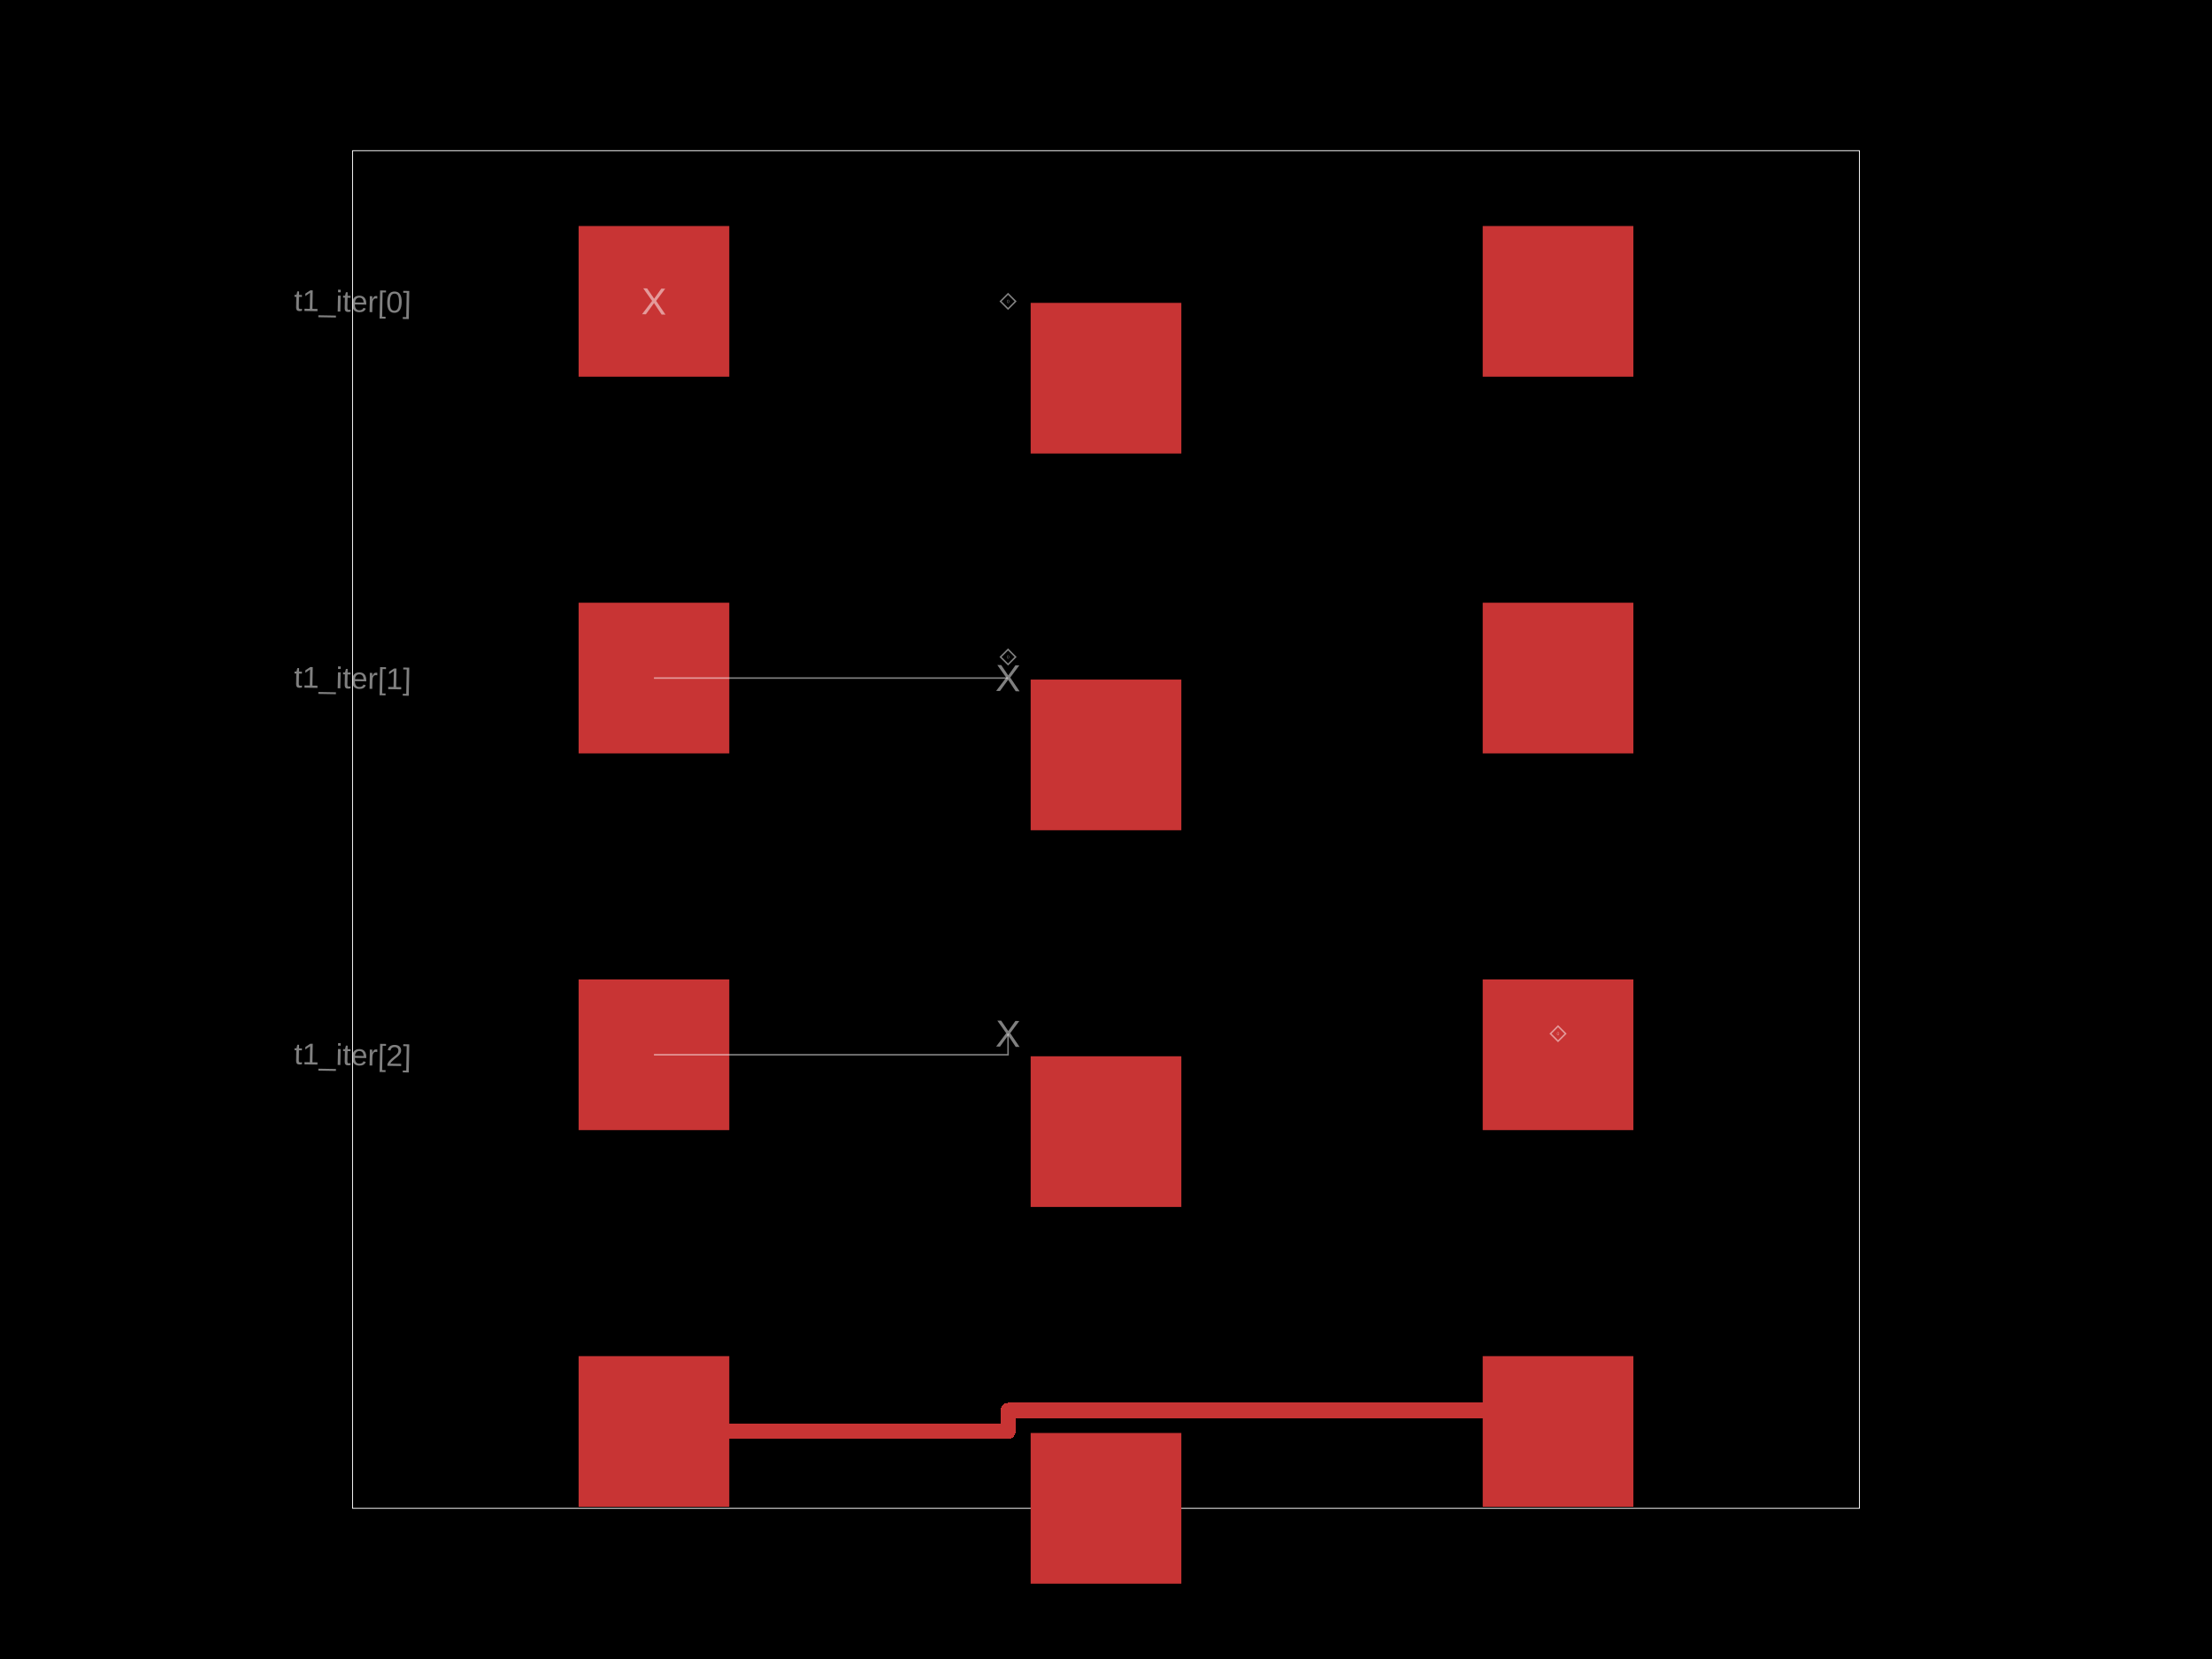
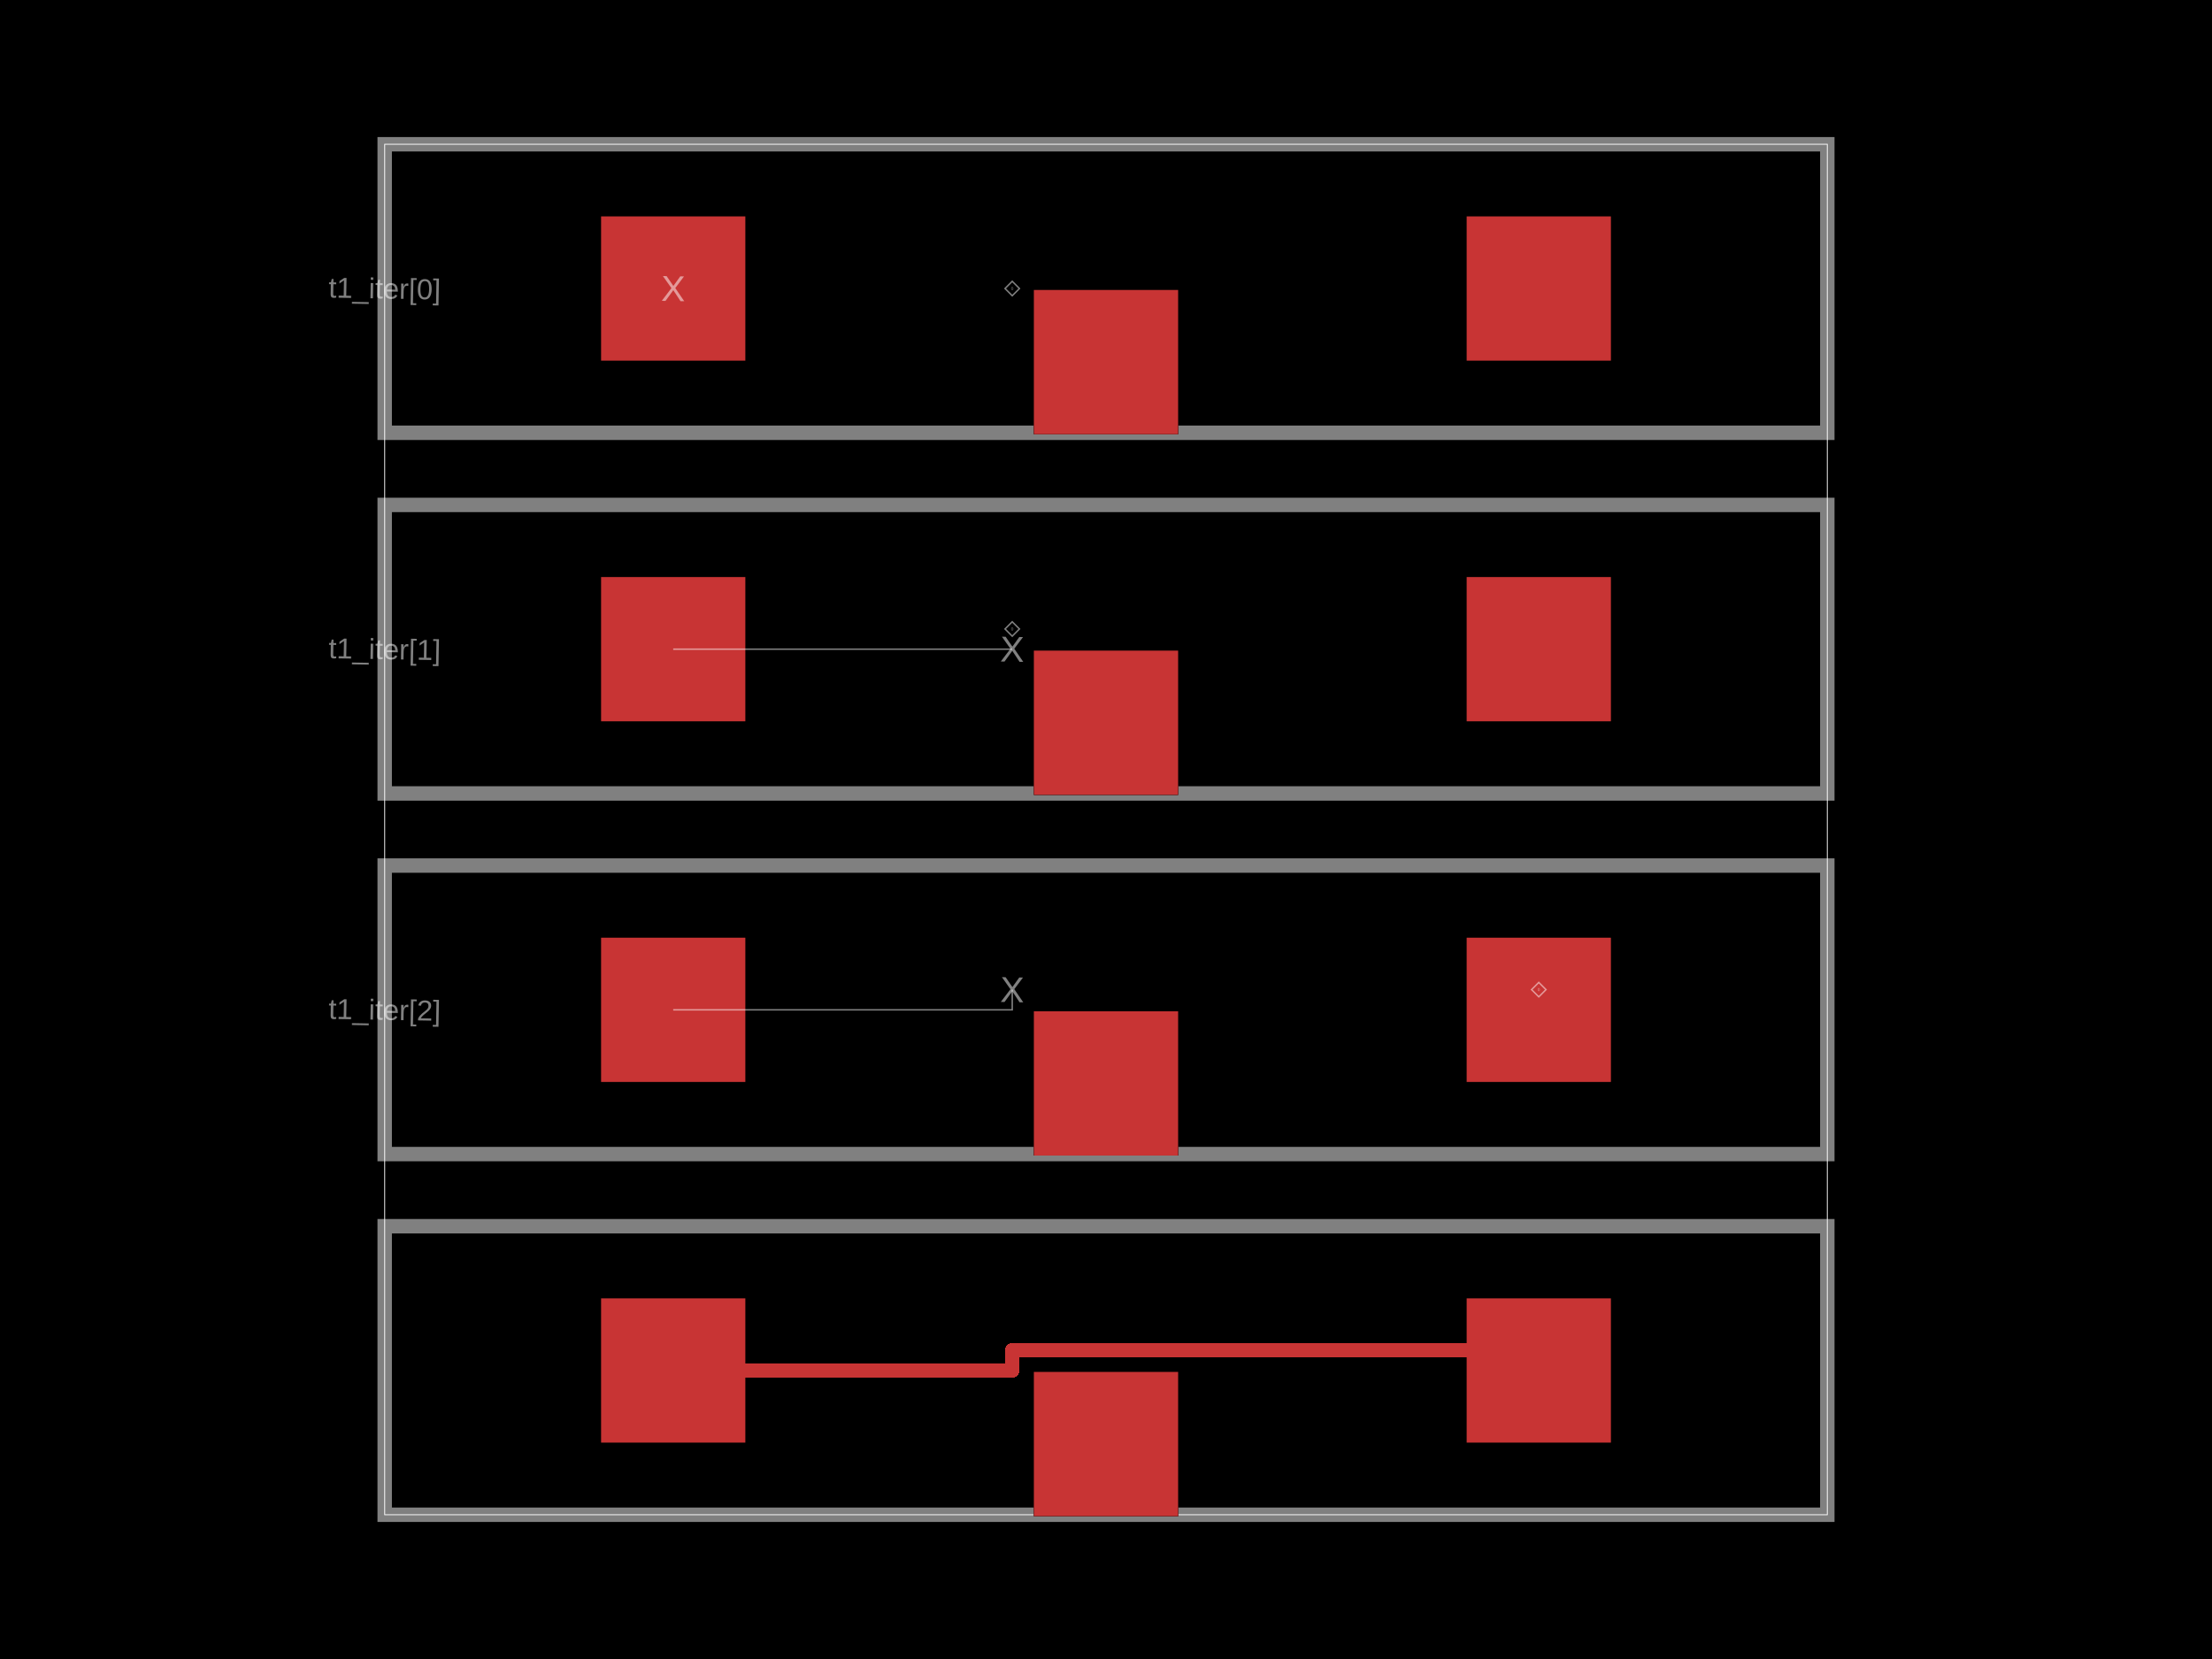
<svg xmlns="http://www.w3.org/2000/svg" width="800" height="600">
  <style>
-               .pcb-board { fill: #000; }
+               .boundary { fill: #000; }
+               .pcb-board { fill: none; }
              .pcb-trace { fill: none; }
              .pcb-hole-outer { fill: rgb(200, 52, 52); }
              .pcb-hole-inner { fill: rgb(255, 38, 226); }
              .pcb-pad { }
              .pcb-boundary { fill: none; stroke: #fff; stroke-width: 0.3; }
              .pcb-silkscreen { fill: none; }
              .pcb-silkscreen-top { stroke: #f2eda1; }
              .pcb-silkscreen-bottom { stroke: #f2eda1; }
              .pcb-silkscreen-text { fill: #f2eda1; }
            </style>
-   <rect class="pcb-board" x="0" y="0" width="800" height="600" />
-   <rect class="pcb-boundary" x="127.52" y="54.496" width="544.959" height="491.008" />
-   <g transform="translate(236.5123, 108.9918) rotate(0) scale(1, -1)">
-     <rect class="pcb-component" x="0" y="0" width="0" height="0" />
-     <rect class="pcb-component-outline" x="0" y="0" width="0" height="0" />
+   <rect class="boundary" x="0" y="0" width="800" height="600" />
+   <rect class="pcb-boundary" x="139.13" y="52.174" width="521.739" height="495.652" />
+   <path class="pcb-board" d="M 139.13 156.522 L 660.87 156.522 L 660.87 52.174 L 139.13 52.174 Z" stroke="rgba(255, 255, 255, 0.5)" stroke-width="5.217" />
+   <path class="pcb-board" d="M 139.13 286.957 L 660.87 286.957 L 660.87 182.609 L 139.13 182.609 Z" stroke="rgba(255, 255, 255, 0.5)" stroke-width="5.217" />
+   <path class="pcb-board" d="M 139.13 417.391 L 660.87 417.391 L 660.87 313.043 L 139.13 313.043 Z" stroke="rgba(255, 255, 255, 0.5)" stroke-width="5.217" />
+   <path class="pcb-board" d="M 139.13 547.826 L 660.87 547.826 L 660.87 443.478 L 139.13 443.478 Z" stroke="rgba(255, 255, 255, 0.5)" stroke-width="5.217" />
+   <g transform="translate(243.4783, 104.3478) rotate(0) scale(1, -1)">
+     <rect class="pcb-component" x="-26.087" y="-26.087" width="52.174" height="52.174" />
+     <rect class="pcb-component-outline" x="-26.087" y="-26.087" width="52.174" height="52.174" />
  </g>
-   <g transform="translate(563.4877, 108.9918) rotate(0) scale(1, -1)">
-     <rect class="pcb-component" x="0" y="0" width="0" height="0" />
-     <rect class="pcb-component-outline" x="0" y="0" width="0" height="0" />
+   <g transform="translate(556.5217, 104.3478) rotate(0) scale(1, -1)">
+     <rect class="pcb-component" x="-26.087" y="-26.087" width="52.174" height="52.174" />
+     <rect class="pcb-component-outline" x="-26.087" y="-26.087" width="52.174" height="52.174" />
  </g>
-   <g transform="translate(400, 136.7847) rotate(0) scale(1, -1)">
-     <rect class="pcb-component" x="0" y="0" width="0" height="0" />
-     <rect class="pcb-component-outline" x="0" y="0" width="0" height="0" />
+   <g transform="translate(400, 130.9565) rotate(0) scale(1, -1)">
+     <rect class="pcb-component" x="-26.087" y="-26.087" width="52.174" height="52.174" />
+     <rect class="pcb-component-outline" x="-26.087" y="-26.087" width="52.174" height="52.174" />
  </g>
-   <g transform="translate(236.5123, 245.2316) rotate(0) scale(1, -1)">
-     <rect class="pcb-component" x="0" y="0" width="0" height="0" />
-     <rect class="pcb-component-outline" x="0" y="0" width="0" height="0" />
+   <g transform="translate(243.4783, 234.7826) rotate(0) scale(1, -1)">
+     <rect class="pcb-component" x="-26.087" y="-26.087" width="52.174" height="52.174" />
+     <rect class="pcb-component-outline" x="-26.087" y="-26.087" width="52.174" height="52.174" />
  </g>
-   <g transform="translate(563.4877, 245.2316) rotate(0) scale(1, -1)">
-     <rect class="pcb-component" x="0" y="0" width="0" height="0" />
-     <rect class="pcb-component-outline" x="0" y="0" width="0" height="0" />
+   <g transform="translate(556.5217, 234.7826) rotate(0) scale(1, -1)">
+     <rect class="pcb-component" x="-26.087" y="-26.087" width="52.174" height="52.174" />
+     <rect class="pcb-component-outline" x="-26.087" y="-26.087" width="52.174" height="52.174" />
  </g>
-   <g transform="translate(400, 273.0245) rotate(0) scale(1, -1)">
-     <rect class="pcb-component" x="0" y="0" width="0" height="0" />
-     <rect class="pcb-component-outline" x="0" y="0" width="0" height="0" />
+   <g transform="translate(400, 261.3913) rotate(0) scale(1, -1)">
+     <rect class="pcb-component" x="-26.087" y="-26.087" width="52.174" height="52.174" />
+     <rect class="pcb-component-outline" x="-26.087" y="-26.087" width="52.174" height="52.174" />
  </g>
-   <g transform="translate(236.5123, 381.4714) rotate(0) scale(1, -1)">
-     <rect class="pcb-component" x="0" y="0" width="0" height="0" />
-     <rect class="pcb-component-outline" x="0" y="0" width="0" height="0" />
+   <g transform="translate(243.4783, 365.2174) rotate(0) scale(1, -1)">
+     <rect class="pcb-component" x="-26.087" y="-26.087" width="52.174" height="52.174" />
+     <rect class="pcb-component-outline" x="-26.087" y="-26.087" width="52.174" height="52.174" />
  </g>
-   <g transform="translate(563.4877, 381.4714) rotate(0) scale(1, -1)">
-     <rect class="pcb-component" x="0" y="0" width="0" height="0" />
-     <rect class="pcb-component-outline" x="0" y="0" width="0" height="0" />
+   <g transform="translate(556.5217, 365.2174) rotate(0) scale(1, -1)">
+     <rect class="pcb-component" x="-26.087" y="-26.087" width="52.174" height="52.174" />
+     <rect class="pcb-component-outline" x="-26.087" y="-26.087" width="52.174" height="52.174" />
  </g>
-   <g transform="translate(400, 409.2643) rotate(0) scale(1, -1)">
-     <rect class="pcb-component" x="0" y="0" width="0" height="0" />
-     <rect class="pcb-component-outline" x="0" y="0" width="0" height="0" />
+   <g transform="translate(400, 391.8261) rotate(0) scale(1, -1)">
+     <rect class="pcb-component" x="-26.087" y="-26.087" width="52.174" height="52.174" />
+     <rect class="pcb-component-outline" x="-26.087" y="-26.087" width="52.174" height="52.174" />
  </g>
-   <g transform="translate(236.5123, 517.7112) rotate(0) scale(1, -1)">
-     <rect class="pcb-component" x="0" y="0" width="0" height="0" />
-     <rect class="pcb-component-outline" x="0" y="0" width="0" height="0" />
+   <g transform="translate(243.4783, 495.6522) rotate(0) scale(1, -1)">
+     <rect class="pcb-component" x="-26.087" y="-26.087" width="52.174" height="52.174" />
+     <rect class="pcb-component-outline" x="-26.087" y="-26.087" width="52.174" height="52.174" />
  </g>
-   <g transform="translate(563.4877, 517.7112) rotate(0) scale(1, -1)">
-     <rect class="pcb-component" x="0" y="0" width="0" height="0" />
-     <rect class="pcb-component-outline" x="0" y="0" width="0" height="0" />
+   <g transform="translate(556.5217, 495.6522) rotate(0) scale(1, -1)">
+     <rect class="pcb-component" x="-26.087" y="-26.087" width="52.174" height="52.174" />
+     <rect class="pcb-component-outline" x="-26.087" y="-26.087" width="52.174" height="52.174" />
  </g>
-   <g transform="translate(400, 545.5041) rotate(0) scale(1, -1)">
-     <rect class="pcb-component" x="0" y="0" width="0" height="0" />
-     <rect class="pcb-component-outline" x="0" y="0" width="0" height="0" />
+   <g transform="translate(400, 522.2609) rotate(0) scale(1, -1)">
+     <rect class="pcb-component" x="-26.087" y="-26.087" width="52.174" height="52.174" />
+     <rect class="pcb-component-outline" x="-26.087" y="-26.087" width="52.174" height="52.174" />
  </g>
-   <rect class="pcb-pad" fill="rgb(200, 52, 52)" x="209.264" y="81.744" width="54.496" height="54.496" />
-   <rect class="pcb-pad" fill="rgb(200, 52, 52)" x="536.24" y="81.744" width="54.496" height="54.496" />
-   <rect class="pcb-pad" fill="rgb(200, 52, 52)" x="372.752" y="109.537" width="54.496" height="54.496" />
-   <rect class="pcb-pad" fill="rgb(200, 52, 52)" x="209.264" y="217.984" width="54.496" height="54.496" />
-   <rect class="pcb-pad" fill="rgb(200, 52, 52)" x="536.24" y="217.984" width="54.496" height="54.496" />
-   <rect class="pcb-pad" fill="rgb(200, 52, 52)" x="372.752" y="245.777" width="54.496" height="54.496" />
-   <rect class="pcb-pad" fill="rgb(200, 52, 52)" x="209.264" y="354.223" width="54.496" height="54.496" />
-   <rect class="pcb-pad" fill="rgb(200, 52, 52)" x="536.24" y="354.223" width="54.496" height="54.496" />
-   <rect class="pcb-pad" fill="rgb(200, 52, 52)" x="372.752" y="382.016" width="54.496" height="54.496" />
-   <rect class="pcb-pad" fill="rgb(200, 52, 52)" x="209.264" y="490.463" width="54.496" height="54.496" />
-   <rect class="pcb-pad" fill="rgb(200, 52, 52)" x="536.24" y="490.463" width="54.496" height="54.496" />
-   <rect class="pcb-pad" fill="rgb(200, 52, 52)" x="372.752" y="518.256" width="54.496" height="54.496" />
-   <path class="pcb-trace" stroke="rgb(200, 52, 52)" d="M 236.512 517.711 L 364.578 517.711" stroke-width="5.45" stroke-linecap="round" stroke-linejoin="round" shape-rendering="crispEdges" />
-   <path class="pcb-trace" stroke="rgb(200, 52, 52)" d="M 364.578 517.711 L 364.578 510.082" stroke-width="5.45" stroke-linecap="round" stroke-linejoin="round" shape-rendering="crispEdges" />
-   <path class="pcb-trace" stroke="rgb(200, 52, 52)" d="M 364.578 510.082 L 563.488 510.082" stroke-width="5.45" stroke-linecap="round" stroke-linejoin="round" shape-rendering="crispEdges" />
-   <path class="pcb-fabrication-note-path" stroke="rgba(255,255,255,0.5)" fill="none" d="M 364.578 106.267 L 367.302 108.992 L 364.578 111.717 L 361.853 108.992 Z" stroke-width="0.545" data-pcb-component-id="" data-pcb-fabrication-note-path-id="note_path_-0.6499999999999999_0" />
-   <path class="pcb-fabrication-note-path" stroke="rgba(255,255,255,0.5)" fill="none" d="M 364.578 234.877 L 367.302 237.602 L 364.578 240.327 L 361.853 237.602 Z" stroke-width="0.545" data-pcb-component-id="" data-pcb-fabrication-note-path-id="note_path_-0.6499999999999999_0.13999999999999999" />
-   <path class="pcb-fabrication-note-path" stroke="rgba(255,255,255,0.5)" fill="none" d="M 236.512 245.232 L 364.578 245.232" stroke-width="0.545" data-pcb-component-id="" data-pcb-fabrication-note-path-id="note_path_-0.6499999999999999_0" />
-   <path class="pcb-fabrication-note-path" stroke="rgba(255,255,255,0.5)" fill="none" d="M 563.488 371.117 L 566.213 373.842 L 563.488 376.567 L 560.763 373.842 Z" stroke-width="0.545" data-pcb-component-id="" data-pcb-fabrication-note-path-id="note_path_3_0.13999999999999999" />
-   <path class="pcb-fabrication-note-path" stroke="rgba(255,255,255,0.5)" fill="none" d="M 236.512 381.471 L 364.578 381.471 L 364.578 373.842" stroke-width="0.545" data-pcb-component-id="" data-pcb-fabrication-note-path-id="note_path_-0.6499999999999999_0.13999999999999999" />
-   <text x="0" y="0" font-family="Arial, sans-serif" font-size="13.624" text-anchor="middle" dominant-baseline="central" transform="matrix(0.9998477,0.01745241,-0.01745241,0.9998477,236.5123,108.9918)" class="pcb-fabrication-note-text" fill="rgba(255,255,255,0.5)">X</text>
-   <text x="0" y="0" font-family="Arial, sans-serif" font-size="1.635" text-anchor="middle" dominant-baseline="central" transform="matrix(0.9998477,0.01745241,-0.01745241,0.9998477,364.5777,108.9918)" class="pcb-fabrication-note-text" fill="rgba(255,255,255,0.5)">0</text>
-   <text x="0" y="0" font-family="Arial, sans-serif" font-size="10.899" text-anchor="middle" dominant-baseline="central" transform="matrix(0.9998477,0.01745241,-0.01745241,0.9998477,127.5204,108.9918)" class="pcb-fabrication-note-text" fill="rgba(255,255,255,0.5)">t1_iter[0]</text>
-   <text x="0" y="0" font-family="Arial, sans-serif" font-size="13.624" text-anchor="middle" dominant-baseline="central" transform="matrix(0.9998477,0.01745241,-0.01745241,0.9998477,364.5777,245.2316)" class="pcb-fabrication-note-text" fill="rgba(255,255,255,0.5)">X</text>
-   <text x="0" y="0" font-family="Arial, sans-serif" font-size="1.635" text-anchor="middle" dominant-baseline="central" transform="matrix(0.9998477,0.01745241,-0.01745241,0.9998477,364.5777,237.6022)" class="pcb-fabrication-note-text" fill="rgba(255,255,255,0.5)">0</text>
-   <text x="0" y="0" font-family="Arial, sans-serif" font-size="10.899" text-anchor="middle" dominant-baseline="central" transform="matrix(0.9998477,0.01745241,-0.01745241,0.9998477,127.5204,245.2316)" class="pcb-fabrication-note-text" fill="rgba(255,255,255,0.5)">t1_iter[1]</text>
-   <text x="0" y="0" font-family="Arial, sans-serif" font-size="13.624" text-anchor="middle" dominant-baseline="central" transform="matrix(0.9998477,0.01745241,-0.01745241,0.9998477,364.5777,373.842)" class="pcb-fabrication-note-text" fill="rgba(255,255,255,0.5)">X</text>
-   <text x="0" y="0" font-family="Arial, sans-serif" font-size="1.635" text-anchor="middle" dominant-baseline="central" transform="matrix(0.9998477,0.01745241,-0.01745241,0.9998477,563.4877,373.842)" class="pcb-fabrication-note-text" fill="rgba(255,255,255,0.5)">0</text>
-   <text x="0" y="0" font-family="Arial, sans-serif" font-size="10.899" text-anchor="middle" dominant-baseline="central" transform="matrix(0.9998477,0.01745241,-0.01745241,0.9998477,127.5204,381.4714)" class="pcb-fabrication-note-text" fill="rgba(255,255,255,0.5)">t1_iter[2]</text>
+   <rect class="pcb-pad" fill="rgb(200, 52, 52)" x="217.391" y="78.261" width="52.174" height="52.174" />
+   <rect class="pcb-pad" fill="rgb(200, 52, 52)" x="530.435" y="78.261" width="52.174" height="52.174" />
+   <rect class="pcb-pad" fill="rgb(200, 52, 52)" x="373.913" y="104.87" width="52.174" height="52.174" />
+   <rect class="pcb-pad" fill="rgb(200, 52, 52)" x="217.391" y="208.696" width="52.174" height="52.174" />
+   <rect class="pcb-pad" fill="rgb(200, 52, 52)" x="530.435" y="208.696" width="52.174" height="52.174" />
+   <rect class="pcb-pad" fill="rgb(200, 52, 52)" x="373.913" y="235.304" width="52.174" height="52.174" />
+   <rect class="pcb-pad" fill="rgb(200, 52, 52)" x="217.391" y="339.13" width="52.174" height="52.174" />
+   <rect class="pcb-pad" fill="rgb(200, 52, 52)" x="530.435" y="339.13" width="52.174" height="52.174" />
+   <rect class="pcb-pad" fill="rgb(200, 52, 52)" x="373.913" y="365.739" width="52.174" height="52.174" />
+   <rect class="pcb-pad" fill="rgb(200, 52, 52)" x="217.391" y="469.565" width="52.174" height="52.174" />
+   <rect class="pcb-pad" fill="rgb(200, 52, 52)" x="530.435" y="469.565" width="52.174" height="52.174" />
+   <rect class="pcb-pad" fill="rgb(200, 52, 52)" x="373.913" y="496.174" width="52.174" height="52.174" />
+   <path class="pcb-trace" stroke="rgb(200, 52, 52)" d="M 243.478 495.652 L 366.087 495.652" stroke-width="5.217" stroke-linecap="round" stroke-linejoin="round" shape-rendering="crispEdges" />
+   <path class="pcb-trace" stroke="rgb(200, 52, 52)" d="M 366.087 495.652 L 366.087 488.348" stroke-width="5.217" stroke-linecap="round" stroke-linejoin="round" shape-rendering="crispEdges" />
+   <path class="pcb-trace" stroke="rgb(200, 52, 52)" d="M 366.087 488.348 L 556.522 488.348" stroke-width="5.217" stroke-linecap="round" stroke-linejoin="round" shape-rendering="crispEdges" />
+   <path class="pcb-fabrication-note-path" stroke="rgba(255,255,255,0.5)" fill="none" d="M 366.087 101.739 L 368.696 104.348 L 366.087 106.957 L 363.478 104.348 Z" stroke-width="0.522" data-pcb-component-id="" data-pcb-fabrication-note-path-id="note_path_-0.6499999999999999_0" />
+   <path class="pcb-fabrication-note-path" stroke="rgba(255,255,255,0.5)" fill="none" d="M 366.087 224.87 L 368.696 227.478 L 366.087 230.087 L 363.478 227.478 Z" stroke-width="0.522" data-pcb-component-id="" data-pcb-fabrication-note-path-id="note_path_-0.6499999999999999_0.13999999999999999" />
+   <path class="pcb-fabrication-note-path" stroke="rgba(255,255,255,0.5)" fill="none" d="M 243.478 234.783 L 366.087 234.783" stroke-width="0.522" data-pcb-component-id="" data-pcb-fabrication-note-path-id="note_path_-0.6499999999999999_0" />
+   <path class="pcb-fabrication-note-path" stroke="rgba(255,255,255,0.5)" fill="none" d="M 556.522 355.304 L 559.13 357.913 L 556.522 360.522 L 553.913 357.913 Z" stroke-width="0.522" data-pcb-component-id="" data-pcb-fabrication-note-path-id="note_path_3_0.13999999999999999" />
+   <path class="pcb-fabrication-note-path" stroke="rgba(255,255,255,0.5)" fill="none" d="M 243.478 365.217 L 366.087 365.217 L 366.087 357.913" stroke-width="0.522" data-pcb-component-id="" data-pcb-fabrication-note-path-id="note_path_-0.6499999999999999_0.13999999999999999" />
+   <text x="0" y="0" font-family="Arial, sans-serif" font-size="13.043" text-anchor="middle" dominant-baseline="central" transform="matrix(0.9998477,0.01745241,-0.01745241,0.9998477,243.4783,104.3478)" class="pcb-fabrication-note-text" fill="rgba(255,255,255,0.5)">X</text>
+   <text x="0" y="0" font-family="Arial, sans-serif" font-size="1.565" text-anchor="middle" dominant-baseline="central" transform="matrix(0.9998477,0.01745241,-0.01745241,0.9998477,366.087,104.3478)" class="pcb-fabrication-note-text" fill="rgba(255,255,255,0.5)">0</text>
+   <text x="0" y="0" font-family="Arial, sans-serif" font-size="10.435" text-anchor="middle" dominant-baseline="central" transform="matrix(0.9998477,0.01745241,-0.01745241,0.9998477,139.1304,104.3478)" class="pcb-fabrication-note-text" fill="rgba(255,255,255,0.5)">t1_iter[0]</text>
+   <text x="0" y="0" font-family="Arial, sans-serif" font-size="13.043" text-anchor="middle" dominant-baseline="central" transform="matrix(0.9998477,0.01745241,-0.01745241,0.9998477,366.087,234.7826)" class="pcb-fabrication-note-text" fill="rgba(255,255,255,0.5)">X</text>
+   <text x="0" y="0" font-family="Arial, sans-serif" font-size="1.565" text-anchor="middle" dominant-baseline="central" transform="matrix(0.9998477,0.01745241,-0.01745241,0.9998477,366.087,227.4783)" class="pcb-fabrication-note-text" fill="rgba(255,255,255,0.5)">0</text>
+   <text x="0" y="0" font-family="Arial, sans-serif" font-size="10.435" text-anchor="middle" dominant-baseline="central" transform="matrix(0.9998477,0.01745241,-0.01745241,0.9998477,139.1304,234.7826)" class="pcb-fabrication-note-text" fill="rgba(255,255,255,0.5)">t1_iter[1]</text>
+   <text x="0" y="0" font-family="Arial, sans-serif" font-size="13.043" text-anchor="middle" dominant-baseline="central" transform="matrix(0.9998477,0.01745241,-0.01745241,0.9998477,366.087,357.913)" class="pcb-fabrication-note-text" fill="rgba(255,255,255,0.5)">X</text>
+   <text x="0" y="0" font-family="Arial, sans-serif" font-size="1.565" text-anchor="middle" dominant-baseline="central" transform="matrix(0.9998477,0.01745241,-0.01745241,0.9998477,556.5217,357.913)" class="pcb-fabrication-note-text" fill="rgba(255,255,255,0.5)">0</text>
+   <text x="0" y="0" font-family="Arial, sans-serif" font-size="10.435" text-anchor="middle" dominant-baseline="central" transform="matrix(0.9998477,0.01745241,-0.01745241,0.9998477,139.1304,365.2174)" class="pcb-fabrication-note-text" fill="rgba(255,255,255,0.5)">t1_iter[2]</text>
</svg>
